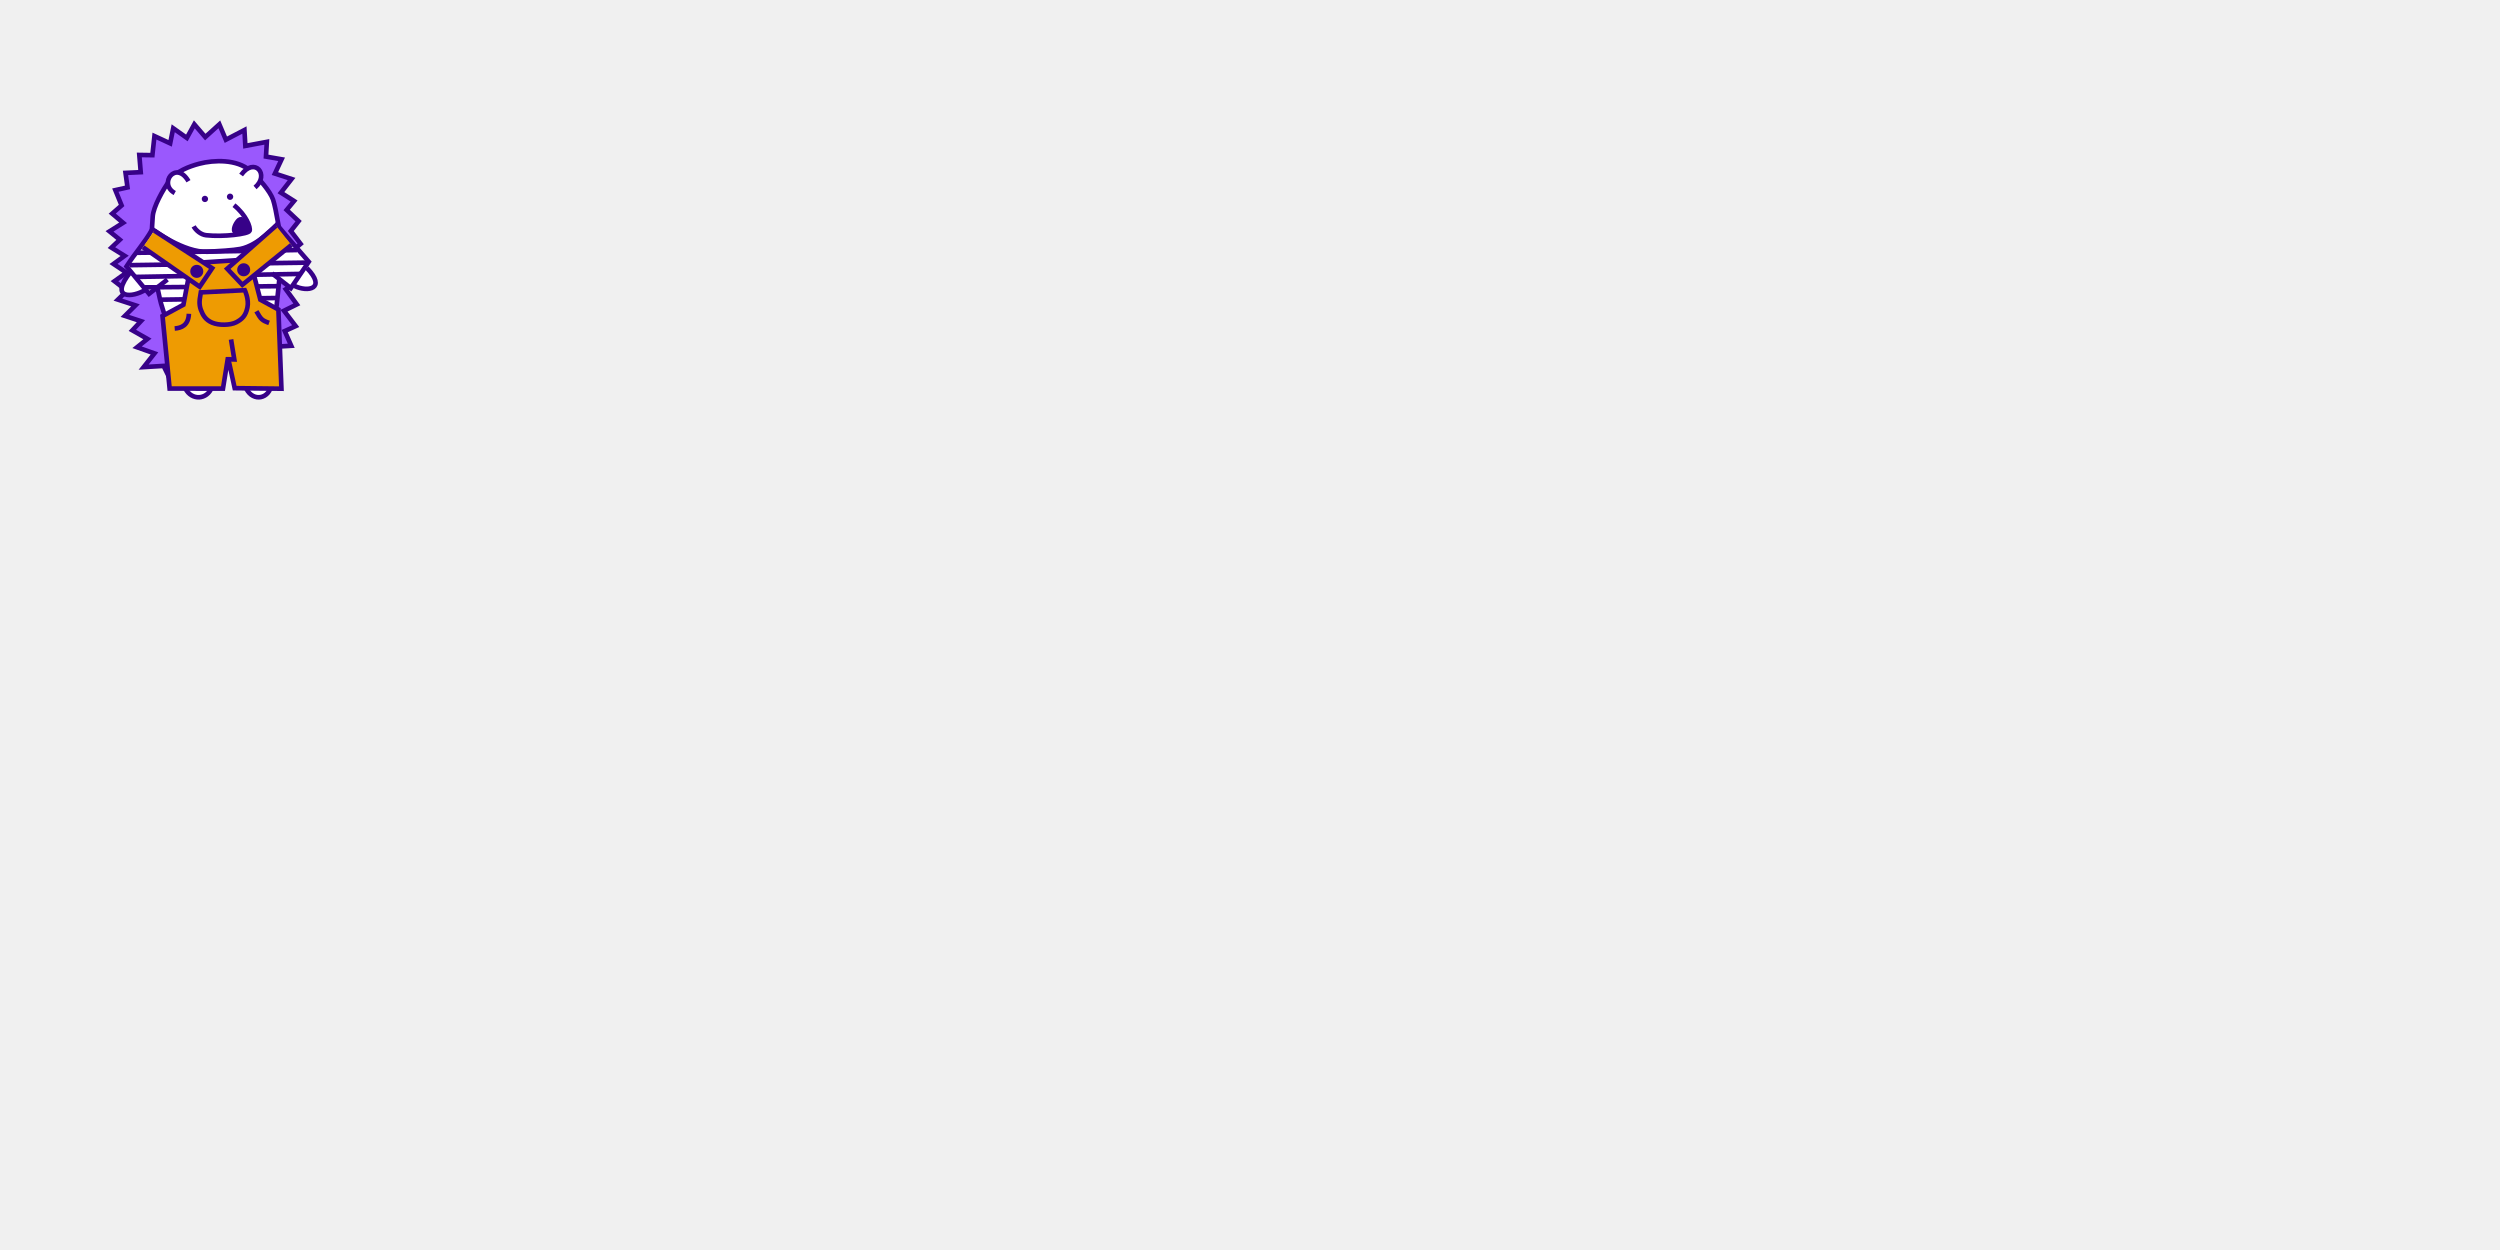
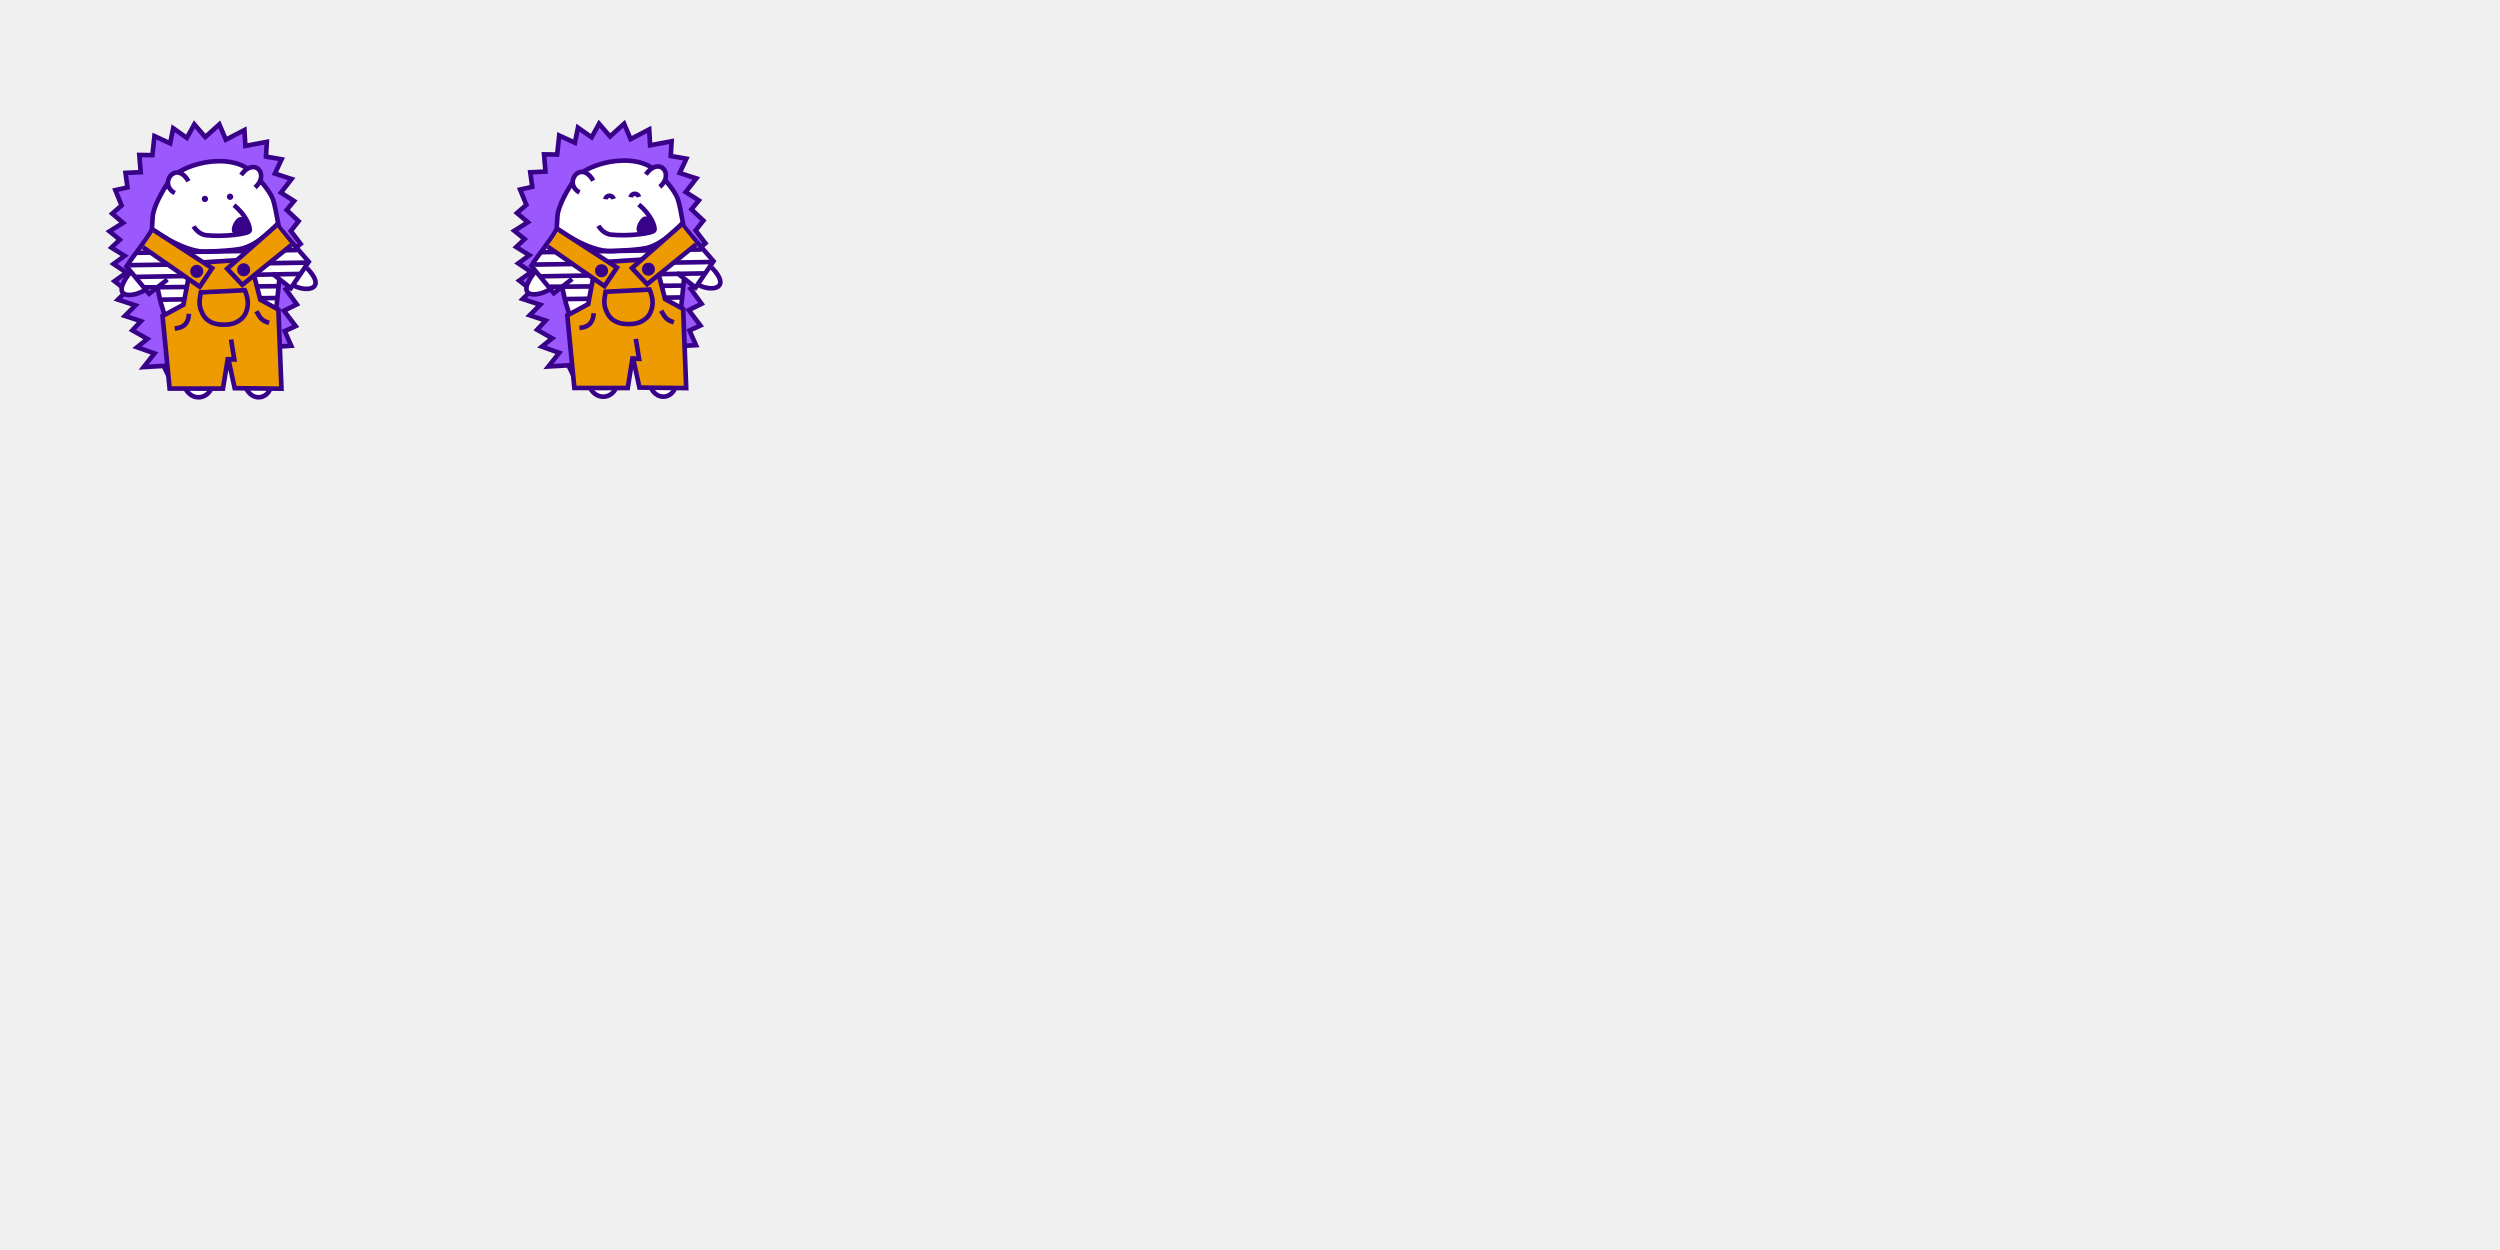
<svg xmlns="http://www.w3.org/2000/svg" xmlns:xlink="http://www.w3.org/1999/xlink" width="6480" height="3240" viewBox="0 0 540 270" version="1.1" id="svg1">
  <defs id="defs1">
    <linearGradient id="swatch44">
      <stop style="stop-color:#ff80f1;stop-opacity:1;" offset="0" id="stop44" />
    </linearGradient>
    <linearGradient id="swatch43">
      <stop style="stop-color:#ff80f1;stop-opacity:1;" offset="0" id="stop43" />
    </linearGradient>
    <pattern xlink:href="#pattern12" preserveAspectRatio="xMidYMid" id="pattern15" patternTransform="translate(-4.2089842e-6,-2.1347655e-5)" />
    <pattern xlink:href="#pattern11" preserveAspectRatio="xMidYMid" id="pattern13" patternTransform="translate(-4.2089842e-6,-1.1347656e-5)" />
    <pattern patternUnits="userSpaceOnUse" width="145.163" height="23.961" patternTransform="translate(194.6471,528.9346)" preserveAspectRatio="xMidYMid" id="pattern11">
      <rect style="fill:#ffffff;stroke:#6002ee;stroke-width:12;stroke-dasharray:none" id="rect11-6" width="133.163" height="11.961" x="6" y="6" rx="18" />
    </pattern>
    <pattern patternUnits="userSpaceOnUse" width="145.163" height="23.961" patternTransform="translate(194.6471,528.9346)" preserveAspectRatio="xMidYMid" id="pattern12">
      <rect style="fill:url(#pattern13);stroke:none" width="145.163" height="23.961" x="0" y="0" id="rect12" />
    </pattern>
    <pattern patternUnits="userSpaceOnUse" width="145.163" height="23.961" patternTransform="translate(194.6471,528.9346)" preserveAspectRatio="xMidYMid" id="pattern14">
      <rect style="fill:url(#pattern15);stroke:none" width="145.163" height="23.961" x="0" y="0" id="rect13" />
    </pattern>
  </defs>
  <g id="layer1">
    <path style="fill:#9a58fd;fill-opacity:1;stroke:#370188;stroke-width:1;stroke-dasharray:none;stroke-opacity:1" d="m 35.334,79.037 -4.307,0.258 2.336,-2.958 -3.76,-1.331 2.241,-1.799 -3.254,-1.854 1.849,-1.983 -3.461,-1.138 2.287,-2.277 -3.8,-1.238 1.934,-1.892 -2.671,-2.092 2.586,-1.846 -2.8,-1.876 2.409,-1.753 -2.854,-1.769 1.811,-1.707 -2.225,-1.808 2.933,-1.845 -2.348,-1.985 2.025,-1.769 -1.349,-3.307 2.623,-0.586 -0.428,-3.136 3.285,-0.155 -0.306,-3.72 2.825,0.044 0.446,-4.121 3.393,1.567 0.66,-3.259 2.948,2.09 1.612,-2.936 2.364,2.751 3.04,-2.751 1.408,3.323 4.011,-2.093 0.2,3.426 4.639,-0.868 -0.184,3.176 3.374,0.587 -1.444,3.084 3.596,1.176 -2.297,2.947 2.842,1.806 -1.599,1.93 2.574,2.425 -1.678,2.122 2.116,2.781 -1.894,1.604 1.34,3.322 -2.36,0.74 2.29,2.536 -2.58,1.597 2.383,3.272 -2.773,1.37 2.524,3.319 -2.362,1.077 1.403,3.173 -3.911,0.235 0.412,3.823 -2.803,-1.443 -0.783,3.357 -3.374,-1.676 -0.955,2.231 -2.432,-3.235 -1.76,4.24 -2.357,-2.546 -2.475,2.462 -2.847,-1.89 -2.971,1.484 z" id="path1" />
    <path style="fill:#ffffff;fill-opacity:1;stroke:#370188;stroke-width:1;stroke-dasharray:none;stroke-opacity:1" d="m 35.593,68.099 c 0,0 -0.256,-0.61 -0.81,-2.545 -0.554,-1.935 -2.055,-10.077 -2.055,-10.077 -0.209,-1.84 0.107,-6.347 0.261,-8.716 0.134,-2.065 2.166,-5.765 3.723,-7.888 1.354,-1.847 4.136,-2.934 6.344,-3.512 3.147,-0.825 8.102,-1.002 10.994,1.503 1.911,1.656 4.29,4.432 4.924,6.246 0.625,1.791 1.808,8.872 1.988,11.273 0,0 -0.892,8.241 -1.021,9.808 -0.129,1.567 -0.291,2.469 -0.291,2.469" id="path24-7" />
    <circle style="fill:#370189;fill-opacity:1;stroke:#370188;stroke-width:0;stroke-dasharray:none;stroke-opacity:1" id="path2-9" cx="49.694" cy="42.497" r="0.687" />
    <circle style="fill:#370189;fill-opacity:1;stroke:#370188;stroke-width:0;stroke-dasharray:none;stroke-opacity:1" id="path2-9-9" cx="44.261" cy="42.969" r="0.687" />
    <path style="fill:#ffffff;fill-opacity:1;stroke:#370188;stroke-width:1;stroke-dasharray:none;stroke-opacity:1" d="m 50.533,44.317 c 2.627,2.108 3.646,4.812 3.383,5.54 -0.255,0.706 -5.71,1.355 -9.389,0.954 -1.178,-0.128 -2.259,-1.095 -2.696,-1.919" id="path7" />
    <path style="fill:#370188;fill-opacity:1;stroke:#370188;stroke-width:1.44;stroke-dasharray:none;stroke-opacity:1" d="m 51.928,47.587 c -0.422,0.142 -1.208,1.38 -1.143,2.086 0.065,0.706 1.394,-0.087 1.394,-0.087 l 0.909,-0.258 -0.336,-1.051 c 0,0 -0.402,-0.832 -0.824,-0.69 z" id="path8" />
    <path style="fill:#ffffff;fill-opacity:1;stroke:#370188;stroke-width:1;stroke-dasharray:none;stroke-opacity:1" d="m 57.664,75.227 c 0,0 1.315,5.244 1,7.686 -0.423,3.274 -3.94,3.976 -5.448,1.082 -1.099,-2.11 -3.198,-7.358 -3.198,-7.358" id="path11-9" />
    <path style="fill:#ffffff;fill-opacity:1;stroke:#370188;stroke-width:1;stroke-dasharray:none;stroke-opacity:1" d="m 47.549,76.965 c 0,0 -0.841,4.155 -1.78,6.67 -1.028,2.754 -4.379,2.953 -5.729,0.283 -1.769,-3.499 -1.676,-8.168 -1.676,-8.168" id="path12" />
    <path style="fill:#ffffff;fill-opacity:1;stroke:#370188;stroke-width:1;stroke-dasharray:none;stroke-opacity:1" d="m 28.258,58.653 c -4.88,6.108 0.451,5.674 3.177,3.923" id="path10-71" />
    <path style="fill:#ffffff;fill-opacity:1;stroke:#370188;stroke-width:1;stroke-dasharray:none;stroke-opacity:1" d="m 66.298,57.904 c 4.307,4.454 0.225,5.299 -2.727,3.839" id="path9-6" />
    <path style="fill:#ffffff;fill-opacity:1;stroke:#370189;stroke-width:1;stroke-dasharray:none;stroke-opacity:1" d="m 36.157,60.384 -3.96,3.074 -4.871,-5.913 c 1.954,-3.032 3.781,-4.91 5.57,-8.033 0,0 6.815,5.145 12.021,4.864 2.255,-0.122 5.473,-0.313 6.984,-0.604 3.966,-0.765 7.902,-5.247 7.902,-5.247 l 2.483,2.941 4.405,5.08 -3.875,5.689 -4.049,-3.182" id="path13-4" />
    <path style="fill:#ffdb00;fill-opacity:1;stroke:#370188;stroke-width:1;stroke-dasharray:none;stroke-opacity:1" d="m 29.41,54.604 34.73,-0.592 m -36.183,3.265 38.469,-0.556 m -37.117,3.093 35.507,-0.65 m -33.494,2.904 28.551,-0.25 m -24.941,2.911 24.837,-0.361" id="path30-0" />
    <path style="fill:#ee9b02;fill-opacity:1;stroke:#370188;stroke-width:1;stroke-dasharray:none;stroke-opacity:1" d="m 41.317,56.844 12.648,-0.834 2.268,8.722 3.902,2.134 0.656,17.093 -10.099,-0.115 -1.445,-6.646 -1.084,6.74 -11.526,-0.008 -1.533,-15.665 4.515,-2.447 z" id="path16" />
    <path style="fill:none;stroke:#370188;stroke-width:1;stroke-dasharray:none;stroke-opacity:1" d="m 43.378,63.155 9.5,-0.476 c 0,0 0.938,1.949 0.567,3.724 -0.371,1.775 -1.102,2.507 -2.388,3.195 -1.286,0.687 -3.794,0.714 -5.222,0.104 -1.428,-0.609 -2.01,-1.601 -2.458,-2.807 -0.448,-1.207 -0.205,-2.439 -0.205,-2.439 z" id="path17" />
    <path style="fill:none;stroke:#370189;stroke-width:1;stroke-dasharray:none;stroke-opacity:1" d="m 48.821,77.591 1.788,0.05 -0.702,-4.319" id="path19-6" />
    <path style="fill:#ffffff;fill-opacity:1;stroke:#370188;stroke-width:1;stroke-dasharray:none;stroke-opacity:1" d="m 52.075,37.799 c 2.882,-4.04 6.262,-0.066 3.014,2.695" id="path25-21" />
    <path style="fill:#ffffff;fill-opacity:1;stroke:#370188;stroke-width:1;stroke-dasharray:none;stroke-opacity:1" d="m 37.744,41.696 c -3.632,-2.011 0.285,-7.214 2.965,-2.551" id="path25-0" />
    <path style="fill:none;fill-opacity:1;stroke:#370188;stroke-width:1;stroke-dasharray:none;stroke-opacity:1" d="m 37.734,70.956 c 1.425,-0.11 2.96,-0.658 3.069,-3.179" id="path26-9" />
    <path style="fill:none;fill-opacity:1;stroke:#370188;stroke-width:1;stroke-dasharray:none;stroke-opacity:1" d="m 55.382,67.229 c 0.987,1.754 1.206,1.973 2.74,2.521" id="path27-1" />
    <path style="fill:#ee9b02;fill-opacity:1;stroke:#370188;stroke-width:1;stroke-dasharray:none;stroke-opacity:1" d="m 30.877,53.408 12.257,8.529 2.695,-4.004 -12.495,-8.11" id="path28-4" />
    <ellipse style="fill:#370188;fill-opacity:1;stroke:#370188;stroke-width:0;stroke-dasharray:none;stroke-opacity:1" id="path2-5-0-6" cx="42.502" cy="58.612" rx="1.406" ry="1.409" />
    <path style="fill:#ee9b02;fill-opacity:1;stroke:#370188;stroke-width:1;stroke-dasharray:none;stroke-opacity:1" d="m 59.614,48.76 -10.541,9.285 3.274,3.474 10.596,-8.595" id="path29-0" />
    <ellipse style="fill:#370188;fill-opacity:1;stroke:#370188;stroke-width:0;stroke-dasharray:none;stroke-opacity:1" id="path2-5-0" cx="52.635" cy="58.271" rx="1.406" ry="1.409" />
+     <path style="fill:#9a58fd;fill-opacity:1;stroke:#370188;stroke-width:1;stroke-dasharray:none;stroke-opacity:1" d="m 122.762,78.908 -4.307,0.258 2.336,-2.958 -3.76,-1.331 2.241,-1.799 -3.254,-1.854 1.849,-1.983 -3.461,-1.138 2.287,-2.277 -3.8,-1.238 1.934,-1.892 -2.671,-2.092 2.586,-1.846 -2.8,-1.876 2.409,-1.753 -2.854,-1.769 1.811,-1.707 -2.225,-1.808 2.933,-1.845 -2.348,-1.985 2.025,-1.769 -1.349,-3.307 2.623,-0.586 -0.428,-3.136 3.285,-0.155 -0.306,-3.72 2.825,0.044 0.446,-4.121 3.393,1.567 0.66,-3.259 2.948,2.09 1.612,-2.936 2.364,2.751 3.04,-2.751 1.408,3.323 4.011,-2.093 0.2,3.426 4.639,-0.868 -0.184,3.176 3.374,0.587 -1.444,3.084 3.596,1.176 -2.297,2.947 2.842,1.806 -1.599,1.93 2.574,2.425 -1.678,2.122 2.116,2.781 -1.894,1.604 1.34,3.322 -2.36,0.74 2.29,2.536 -2.58,1.597 2.383,3.272 -2.773,1.37 2.524,3.319 -2.362,1.077 1.403,3.173 -3.911,0.235 0.412,3.823 -2.803,-1.443 -0.783,3.357 -3.374,-1.676 -0.955,2.231 -2.432,-3.235 -1.76,4.24 -2.357,-2.546 -2.475,2.462 -2.847,-1.89 -2.971,1.484 z" id="path1-4" />
+     <path style="fill:#ffffff;fill-opacity:1;stroke:#370188;stroke-width:1;stroke-dasharray:none;stroke-opacity:1" d="m 123.021,67.97 c 0,0 -0.256,-0.61 -0.81,-2.545 -0.554,-1.935 -2.055,-10.077 -2.055,-10.077 -0.209,-1.84 0.107,-6.347 0.261,-8.716 0.134,-2.065 2.166,-5.765 3.723,-7.888 1.354,-1.847 4.136,-2.934 6.344,-3.512 3.147,-0.825 8.102,-1.002 10.994,1.503 1.911,1.656 4.29,4.432 4.924,6.246 0.625,1.791 1.808,8.872 1.988,11.273 0,0 -0.892,8.241 -1.021,9.808 -0.129,1.567 -0.291,2.469 -0.291,2.469" id="path24-7-4" />
+     <path style="fill:#ffffff;fill-opacity:1;stroke:#370188;stroke-width:1;stroke-dasharray:none;stroke-opacity:1" d="m 137.962,44.189 c 2.627,2.108 3.646,4.812 3.383,5.54 -0.255,0.706 -5.71,1.355 -9.389,0.954 -1.178,-0.128 -2.259,-1.095 -2.696,-1.919" id="path7-8" />
+     <path style="fill:#370188;fill-opacity:1;stroke:#370188;stroke-width:1.44;stroke-dasharray:none;stroke-opacity:1" d="m 139.357,47.459 c -0.422,0.142 -1.208,1.38 -1.143,2.086 0.065,0.706 1.394,-0.087 1.394,-0.087 l 0.909,-0.258 -0.336,-1.051 c 0,0 -0.402,-0.832 -0.824,-0.69 z" id="path8-9" />
+     <path style="fill:#ffffff;fill-opacity:1;stroke:#370188;stroke-width:1;stroke-dasharray:none;stroke-opacity:1" d="m 145.092,75.098 c 0,0 1.315,5.244 1,7.686 -0.423,3.274 -3.94,3.976 -5.448,1.082 -1.099,-2.11 -3.198,-7.358 -3.198,-7.358" id="path11-9-6" />
+     <path style="fill:#ffffff;fill-opacity:1;stroke:#370188;stroke-width:1;stroke-dasharray:none;stroke-opacity:1" d="m 134.977,76.836 c 0,0 -0.841,4.155 -1.78,6.67 -1.028,2.754 -4.379,2.953 -5.729,0.283 -1.769,-3.499 -1.676,-8.168 -1.676,-8.168" id="path12-9" />
+     <path style="fill:#ffffff;fill-opacity:1;stroke:#370188;stroke-width:1;stroke-dasharray:none;stroke-opacity:1" d="m 115.687,58.525 c -4.88,6.108 0.451,5.674 3.177,3.923" id="path10-71-1" />
+     <path style="fill:#ffffff;fill-opacity:1;stroke:#370188;stroke-width:1;stroke-dasharray:none;stroke-opacity:1" d="m 153.726,57.775 c 4.307,4.454 0.225,5.299 -2.727,3.839" id="path9-6-6" />
+     <path style="fill:#ffffff;fill-opacity:1;stroke:#370189;stroke-width:1;stroke-dasharray:none;stroke-opacity:1" d="m 123.586,60.255 -3.96,3.074 -4.871,-5.913 c 1.954,-3.032 3.781,-4.91 5.57,-8.033 0,0 6.815,5.145 12.021,4.864 2.255,-0.122 5.473,-0.313 6.984,-0.604 3.966,-0.765 7.902,-5.247 7.902,-5.247 l 2.483,2.941 4.405,5.08 -3.875,5.689 -4.049,-3.182" id="path13-4-6" />
+     <path style="fill:#ffdb00;fill-opacity:1;stroke:#370188;stroke-width:1;stroke-dasharray:none;stroke-opacity:1" d="m 116.839,54.476 34.73,-0.592 m -36.183,3.265 38.469,-0.556 m -37.117,3.093 35.507,-0.65 m -33.494,2.904 28.551,-0.25 m -24.941,2.911 24.837,-0.361" id="path30-0-9" />
+     <path style="fill:#ee9b02;fill-opacity:1;stroke:#370188;stroke-width:1;stroke-dasharray:none;stroke-opacity:1" d="m 128.745,56.715 12.648,-0.834 2.268,8.722 3.902,2.134 0.656,17.093 -10.099,-0.115 -1.445,-6.646 -1.084,6.74 -11.526,-0.008 -1.533,-15.665 4.515,-2.447 z" id="path16-9" />
+     <path style="fill:none;stroke:#370188;stroke-width:1;stroke-dasharray:none;stroke-opacity:1" d="m 130.806,63.026 9.5,-0.476 c 0,0 0.938,1.949 0.567,3.724 -0.371,1.775 -1.102,2.507 -2.388,3.195 -1.286,0.687 -3.794,0.714 -5.222,0.104 -1.428,-0.609 -2.01,-1.601 -2.458,-2.807 -0.448,-1.207 -0.205,-2.439 -0.205,-2.439 z" id="path17-4" />
+     <path style="fill:none;stroke:#370189;stroke-width:1;stroke-dasharray:none;stroke-opacity:1" d="m 136.25,77.463 1.788,0.05 -0.702,-4.319" id="path19-6-5" />
+     <path style="fill:#ffffff;fill-opacity:1;stroke:#370188;stroke-width:1;stroke-dasharray:none;stroke-opacity:1" d="m 139.504,37.671 c 2.882,-4.04 6.262,-0.066 3.014,2.695" id="path25-21-0" />
+     <path style="fill:#ffffff;fill-opacity:1;stroke:#370188;stroke-width:1;stroke-dasharray:none;stroke-opacity:1" d="m 125.172,41.567 c -3.632,-2.011 0.285,-7.214 2.965,-2.551" id="path25-0-7" />
+     <path style="fill:none;fill-opacity:1;stroke:#370188;stroke-width:1;stroke-dasharray:none;stroke-opacity:1" d="m 125.163,70.827 c 1.425,-0.11 2.96,-0.658 3.069,-3.179" id="path26-9-4" />
+     <path style="fill:none;fill-opacity:1;stroke:#370188;stroke-width:1;stroke-dasharray:none;stroke-opacity:1" d="m 142.811,67.1 c 0.987,1.754 1.206,1.973 2.74,2.521" id="path27-1-8" />
+     <path style="fill:#ee9b02;fill-opacity:1;stroke:#370188;stroke-width:1;stroke-dasharray:none;stroke-opacity:1" d="m 118.306,53.279 12.257,8.529 2.695,-4.004 -12.495,-8.11" id="path28-4-0" />
+     <ellipse style="fill:#370188;fill-opacity:1;stroke:#370188;stroke-width:0;stroke-dasharray:none;stroke-opacity:1" id="path2-5-0-6-1" cx="129.931" cy="58.483" rx="1.406" ry="1.409" />
+     <path style="fill:#ee9b02;fill-opacity:1;stroke:#370188;stroke-width:1;stroke-dasharray:none;stroke-opacity:1" d="m 147.042,48.632 -10.541,9.285 3.274,3.474 10.596,-8.595" id="path29-0-3" />
+     <ellipse style="fill:#370188;fill-opacity:1;stroke:#370188;stroke-width:0;stroke-dasharray:none;stroke-opacity:1" id="path2-5-0-8" cx="140.064" cy="58.142" rx="1.406" ry="1.409" />
+     <path style="fill:none;stroke:#370188;stroke-width:1" d="m 130.777,43.032 c 0.126,-0.968 1.493,-1.001 1.786,-0.074" id="path1-4-9" />
+     <path style="fill:none;stroke:#370188;stroke-width:1" d="m 136.245,42.608 c 0.126,-0.968 1.493,-1.001 1.786,-0.074" id="path1-0-6" />
  </g>
</svg>
